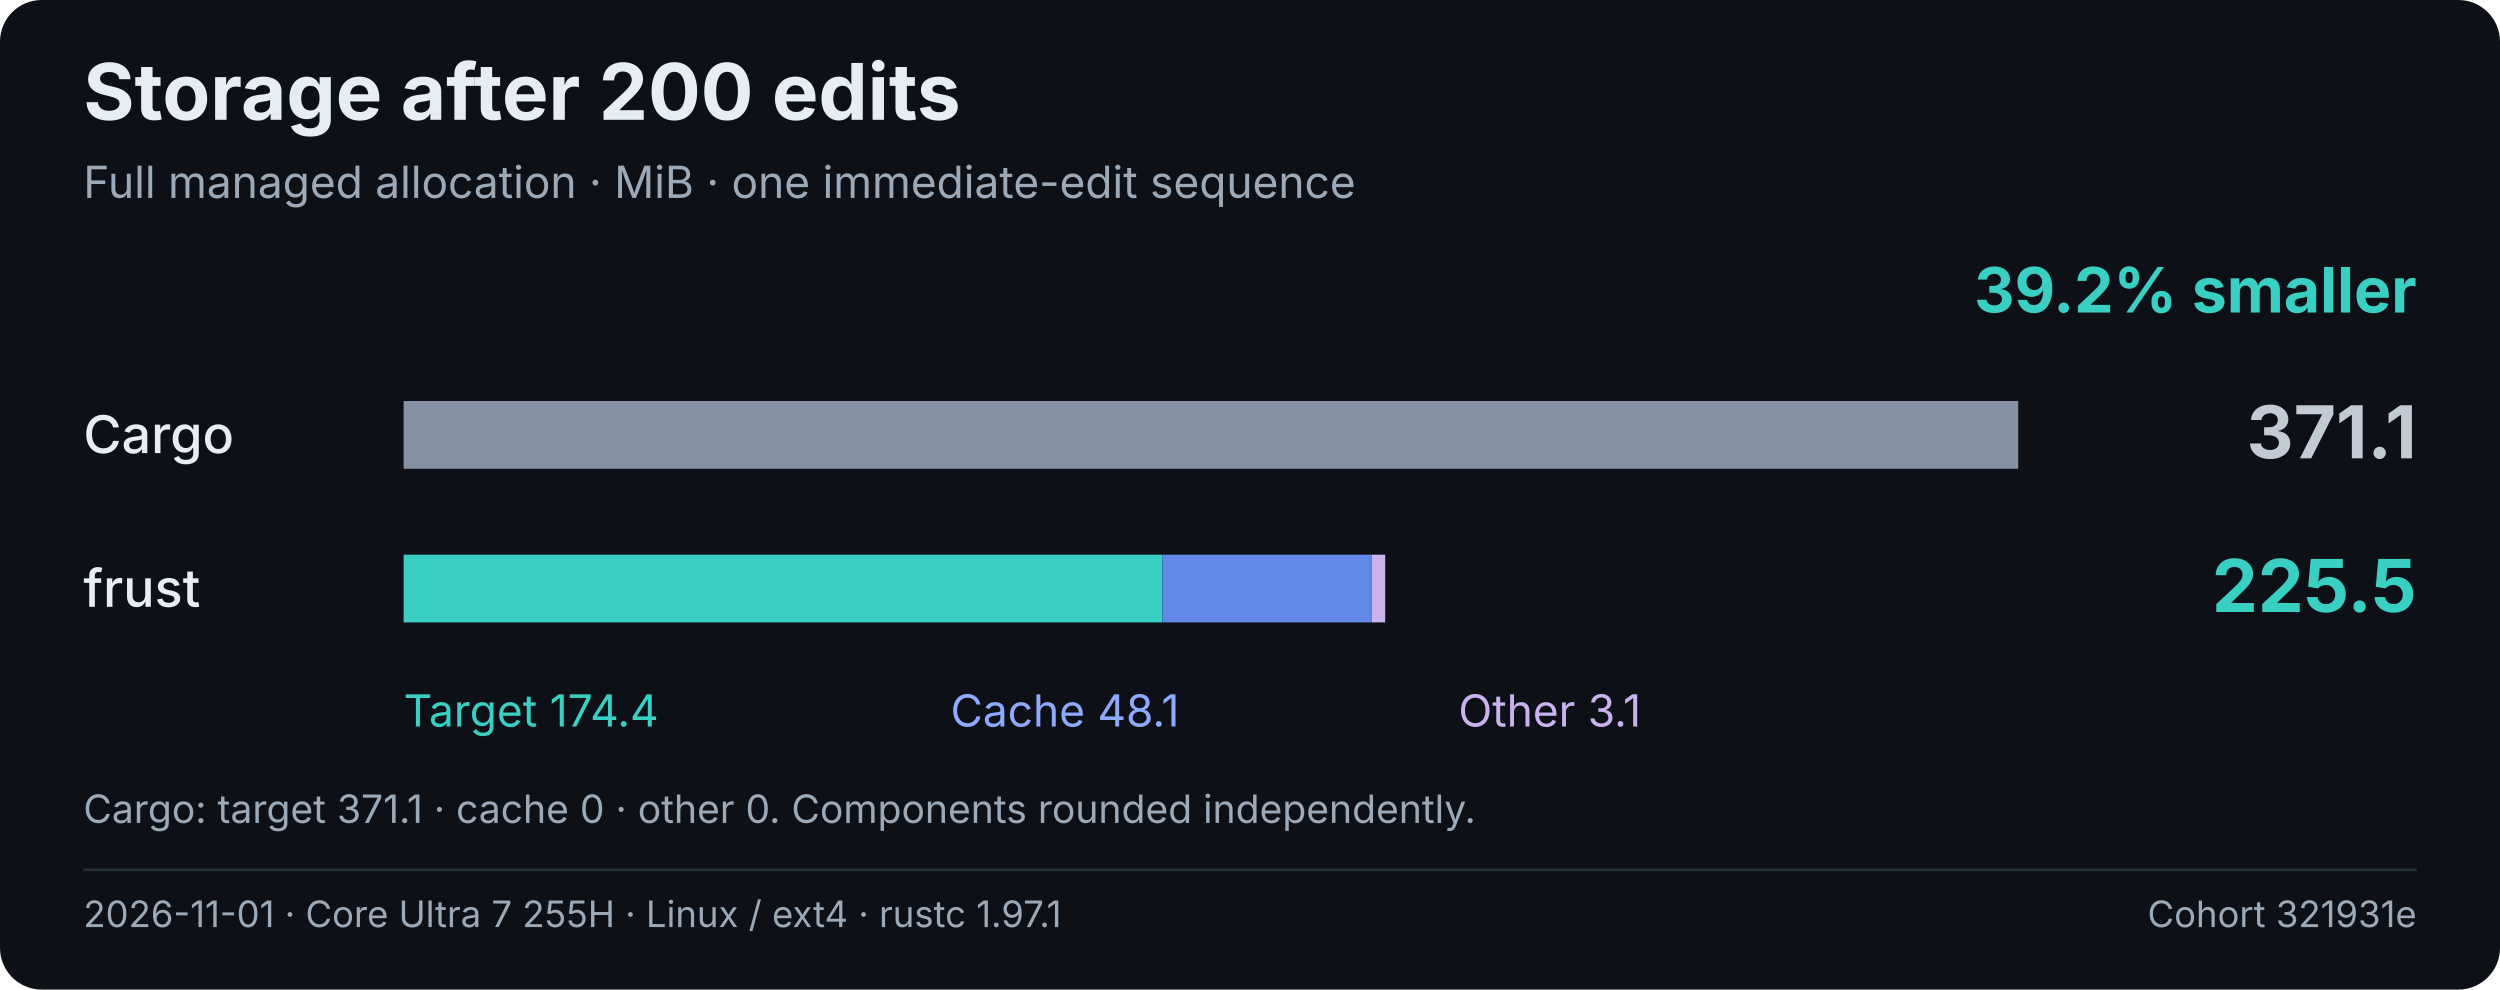
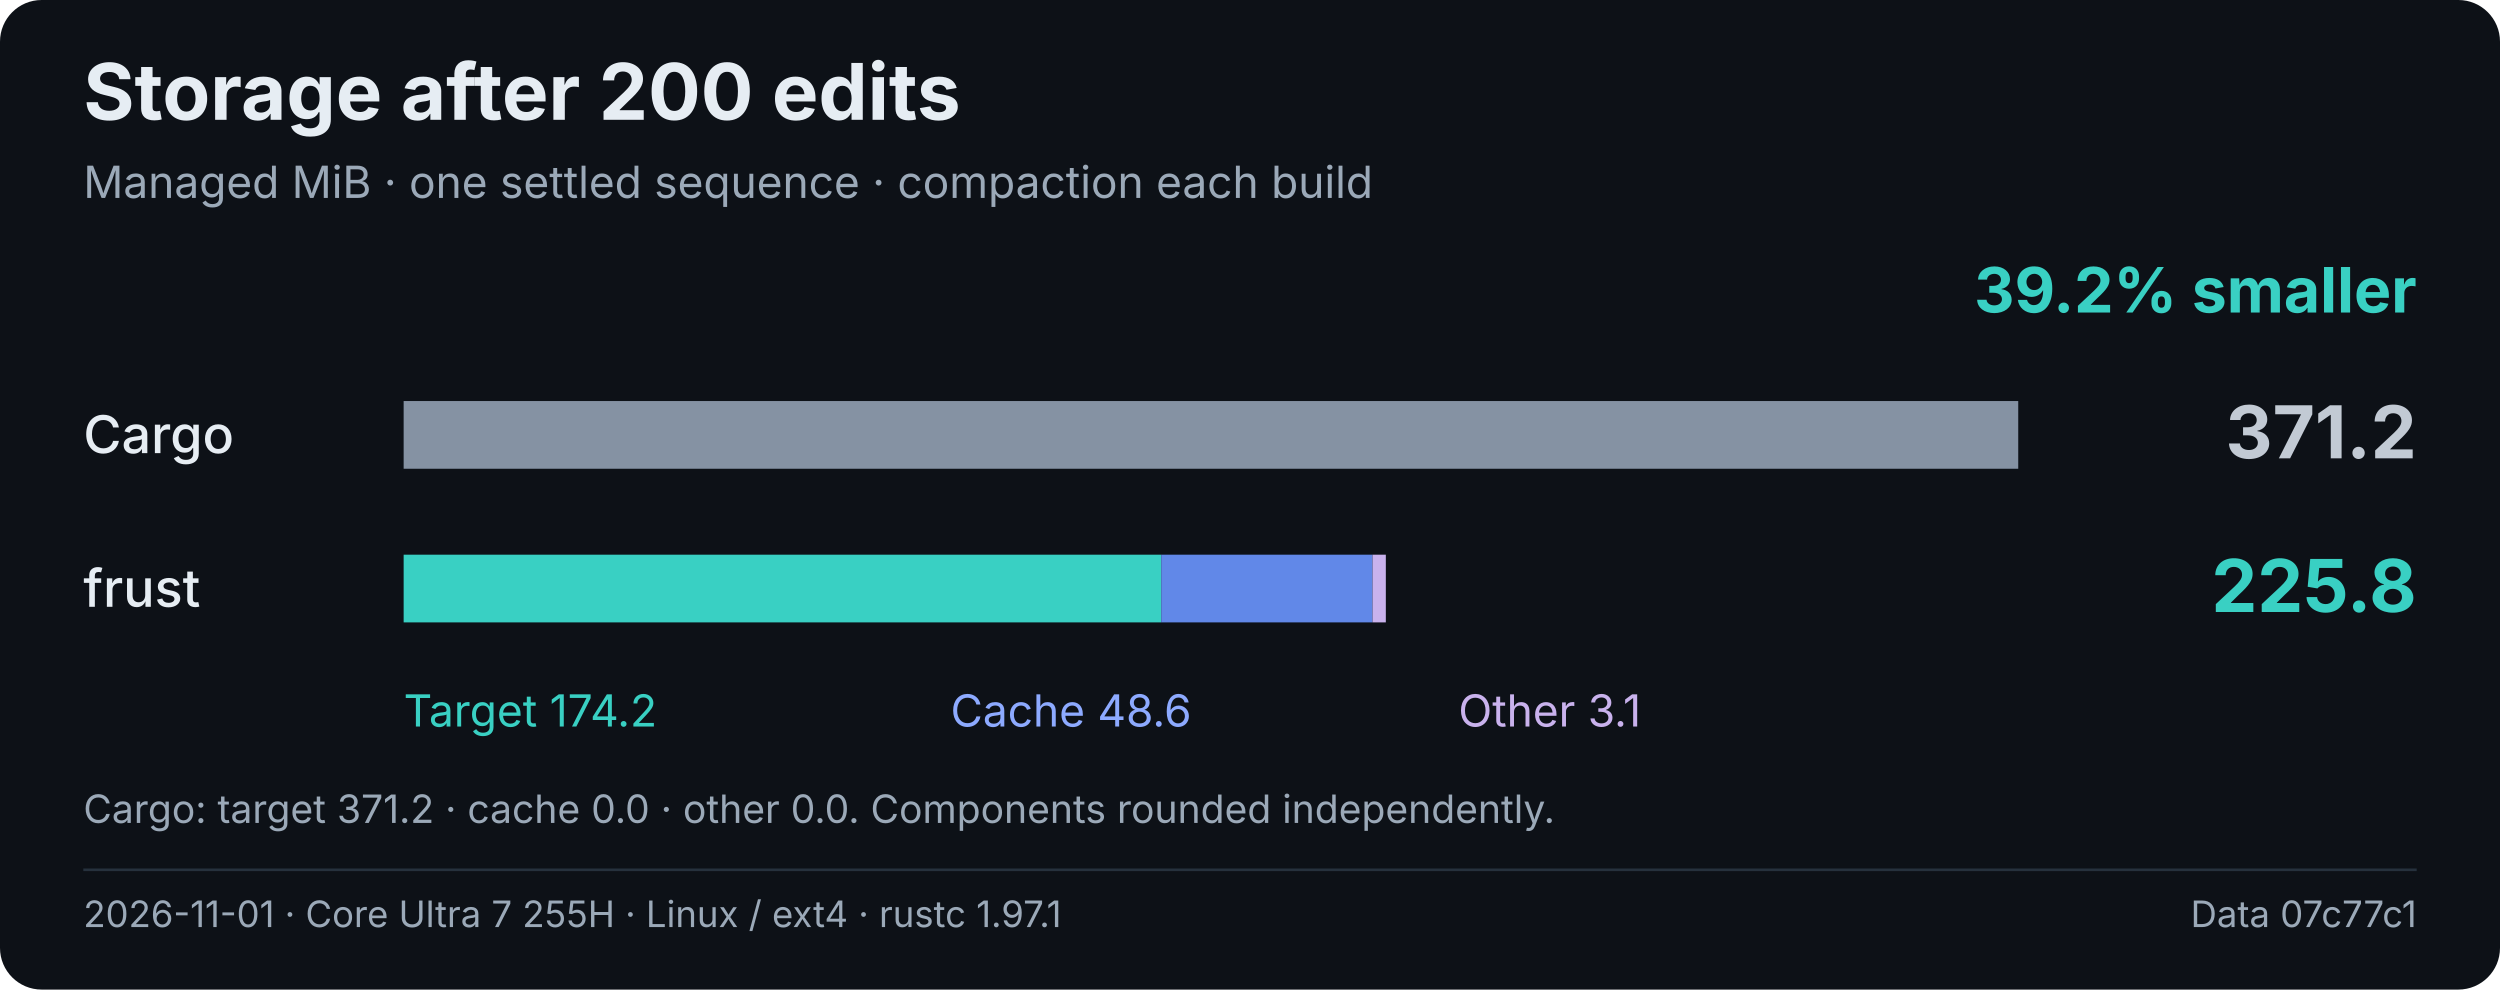
<svg xmlns="http://www.w3.org/2000/svg" viewBox="0 0 960 380" width="960" height="380" role="img" aria-labelledby="title description">
  <rect width="960" height="380" rx="16" fill="#0d1117" />
  <g font-family="system-ui, -apple-system, Segoe UI, sans-serif">
    <text x="32" y="46" font-size="30" fill="#e6edf3" font-weight="650" text-anchor="start">Storage after 200 edits</text>
-     <text x="32" y="76" font-size="17" fill="#9ba9b8" font-weight="400" text-anchor="start">Full managed allocation · MiB · one immediate-edit sequence</text>
+     <text x="32" y="76" font-size="17" fill="#9ba9b8" font-weight="400" text-anchor="start">Managed MiB · one settled sequence · compaction each build</text>
    <text x="928" y="120" font-size="24" fill="#39d0c3" font-weight="650" text-anchor="end">39.2% smaller</text>
    <text x="32" y="174" font-size="20" fill="#e6edf3" font-weight="550" text-anchor="start">Cargo</text>
    <rect x="155" y="154" width="620" height="26" fill="#8592a3" />
-     <text x="928" y="176" font-size="28" fill="#c2cad4" font-weight="650" text-anchor="end">371.1</text>
+     <text x="928" y="176" font-size="28" fill="#c2cad4" font-weight="650" text-anchor="end">371.2</text>
    <text x="32" y="233" font-size="20" fill="#e6edf3" font-weight="550" text-anchor="start">frust</text>
-     <rect x="155" y="213" width="291.372" height="26" fill="#39d0c3" />
-     <rect x="446.372" y="213" width="80.361" height="26" fill="#6188e8" />
-     <rect x="526.733" y="213" width="5.179" height="26" fill="#c9b2ed" />
-     <text x="928" y="235" font-size="28" fill="#39d0c3" font-weight="650" text-anchor="end">225.5</text>
-     <text x="155" y="279" font-size="17" fill="#39d0c3" font-weight="400" text-anchor="start">Target 174.4</text>
-     <text x="365" y="279" font-size="17" fill="#8daaff" font-weight="400" text-anchor="start">Cache 48.1</text>
+     <rect x="155" y="213" width="290.913" height="26" fill="#39d0c3" />
+     <rect x="445.913" y="213" width="81.13" height="26" fill="#6188e8" />
+     <rect x="527.043" y="213" width="5.115" height="26" fill="#c9b2ed" />
+     <text x="928" y="235" font-size="28" fill="#39d0c3" font-weight="650" text-anchor="end">225.8</text>
+     <text x="155" y="279" font-size="17" fill="#39d0c3" font-weight="400" text-anchor="start">Target 174.2</text>
+     <text x="365" y="279" font-size="17" fill="#8daaff" font-weight="400" text-anchor="start">Cache 48.6</text>
    <text x="560" y="279" font-size="17" fill="#c9b2ed" font-weight="400" text-anchor="start">Other 3.1</text>
-     <text x="32" y="316" font-size="15" fill="#9ba9b8" font-weight="400" text-anchor="start">Cargo: target 371.1 · cache 0 · other 0. Components rounded independently.</text>
+     <text x="32" y="316" font-size="15" fill="#9ba9b8" font-weight="400" text-anchor="start">Cargo: target 371.2 · cache 0.0 · other 0.0. Components rounded independently.</text>
    <path d="M32 334H928" stroke="#26313d" />
    <text x="32" y="356" font-size="14" fill="#9ba9b8" font-weight="400" text-anchor="start">2026-11-01 · Core Ultra 7 255H · Linux / ext4 · rustc 1.97.1</text>
-     <text x="928" y="356" font-size="14" fill="#9ba9b8" font-weight="400" text-anchor="end">Cohort 321931e</text>
+     <text x="928" y="356" font-size="14" fill="#9ba9b8" font-weight="400" text-anchor="end">Data 07c77c1</text>
  </g>
</svg>
